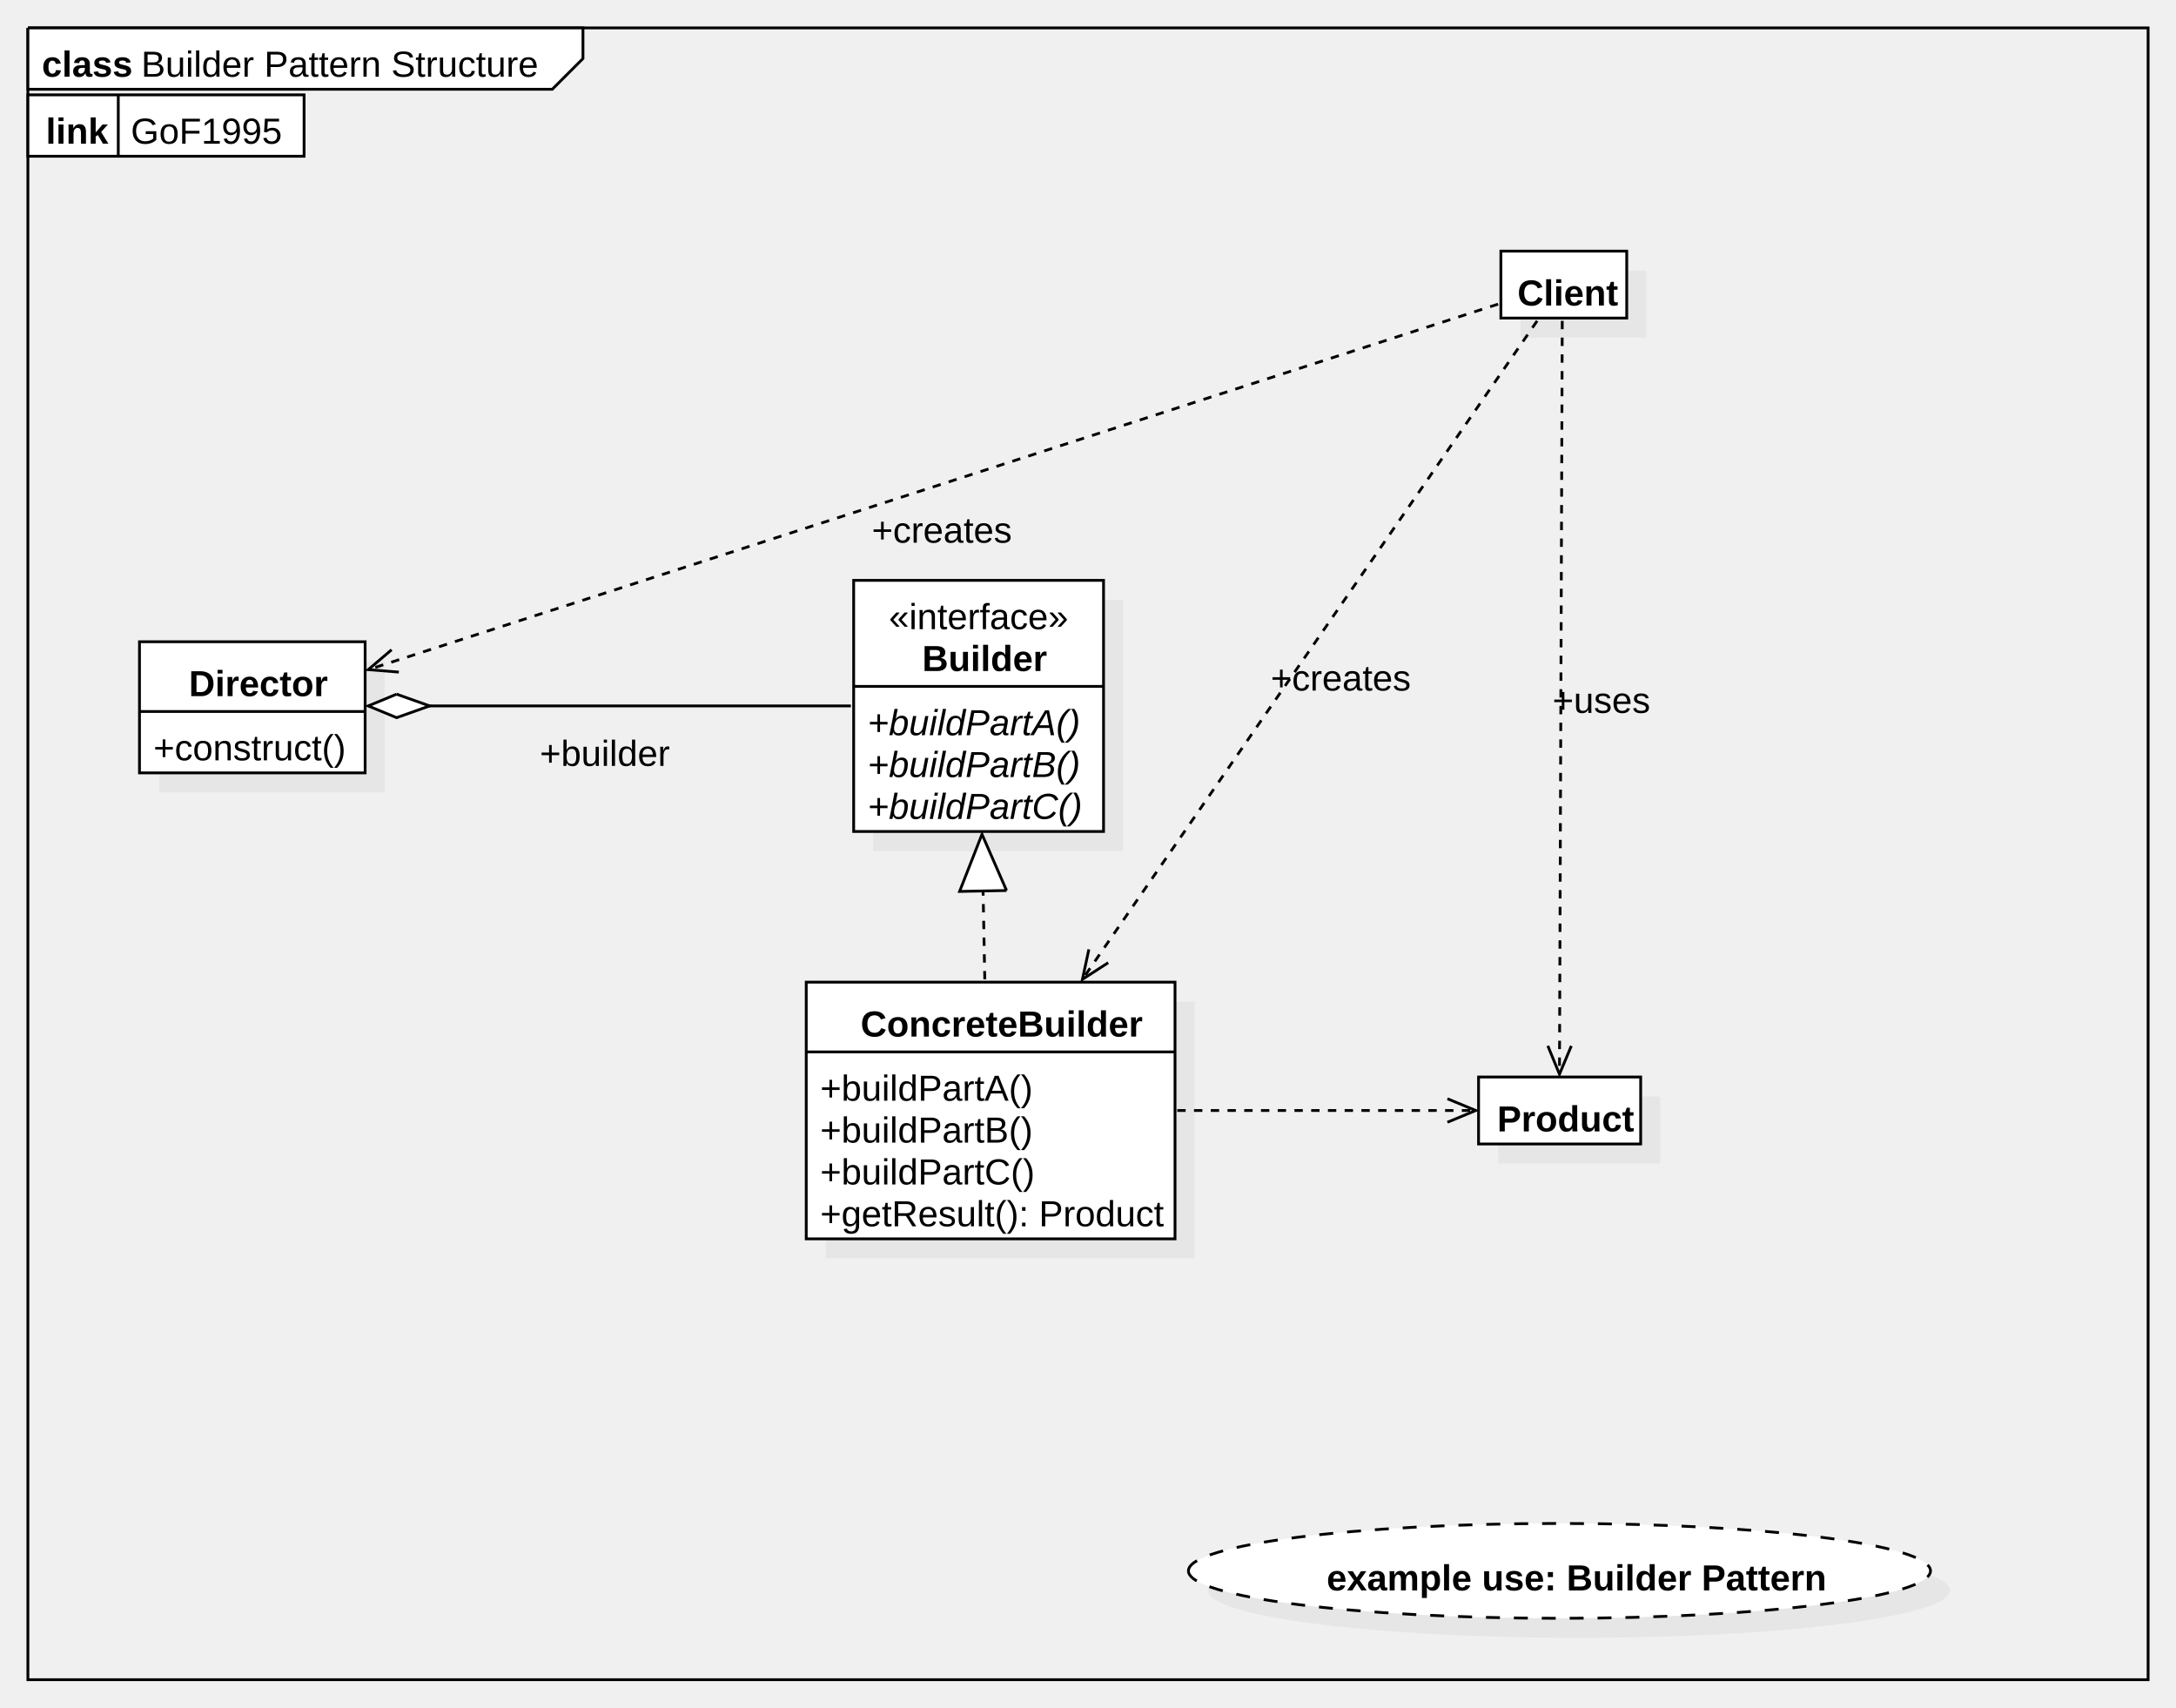
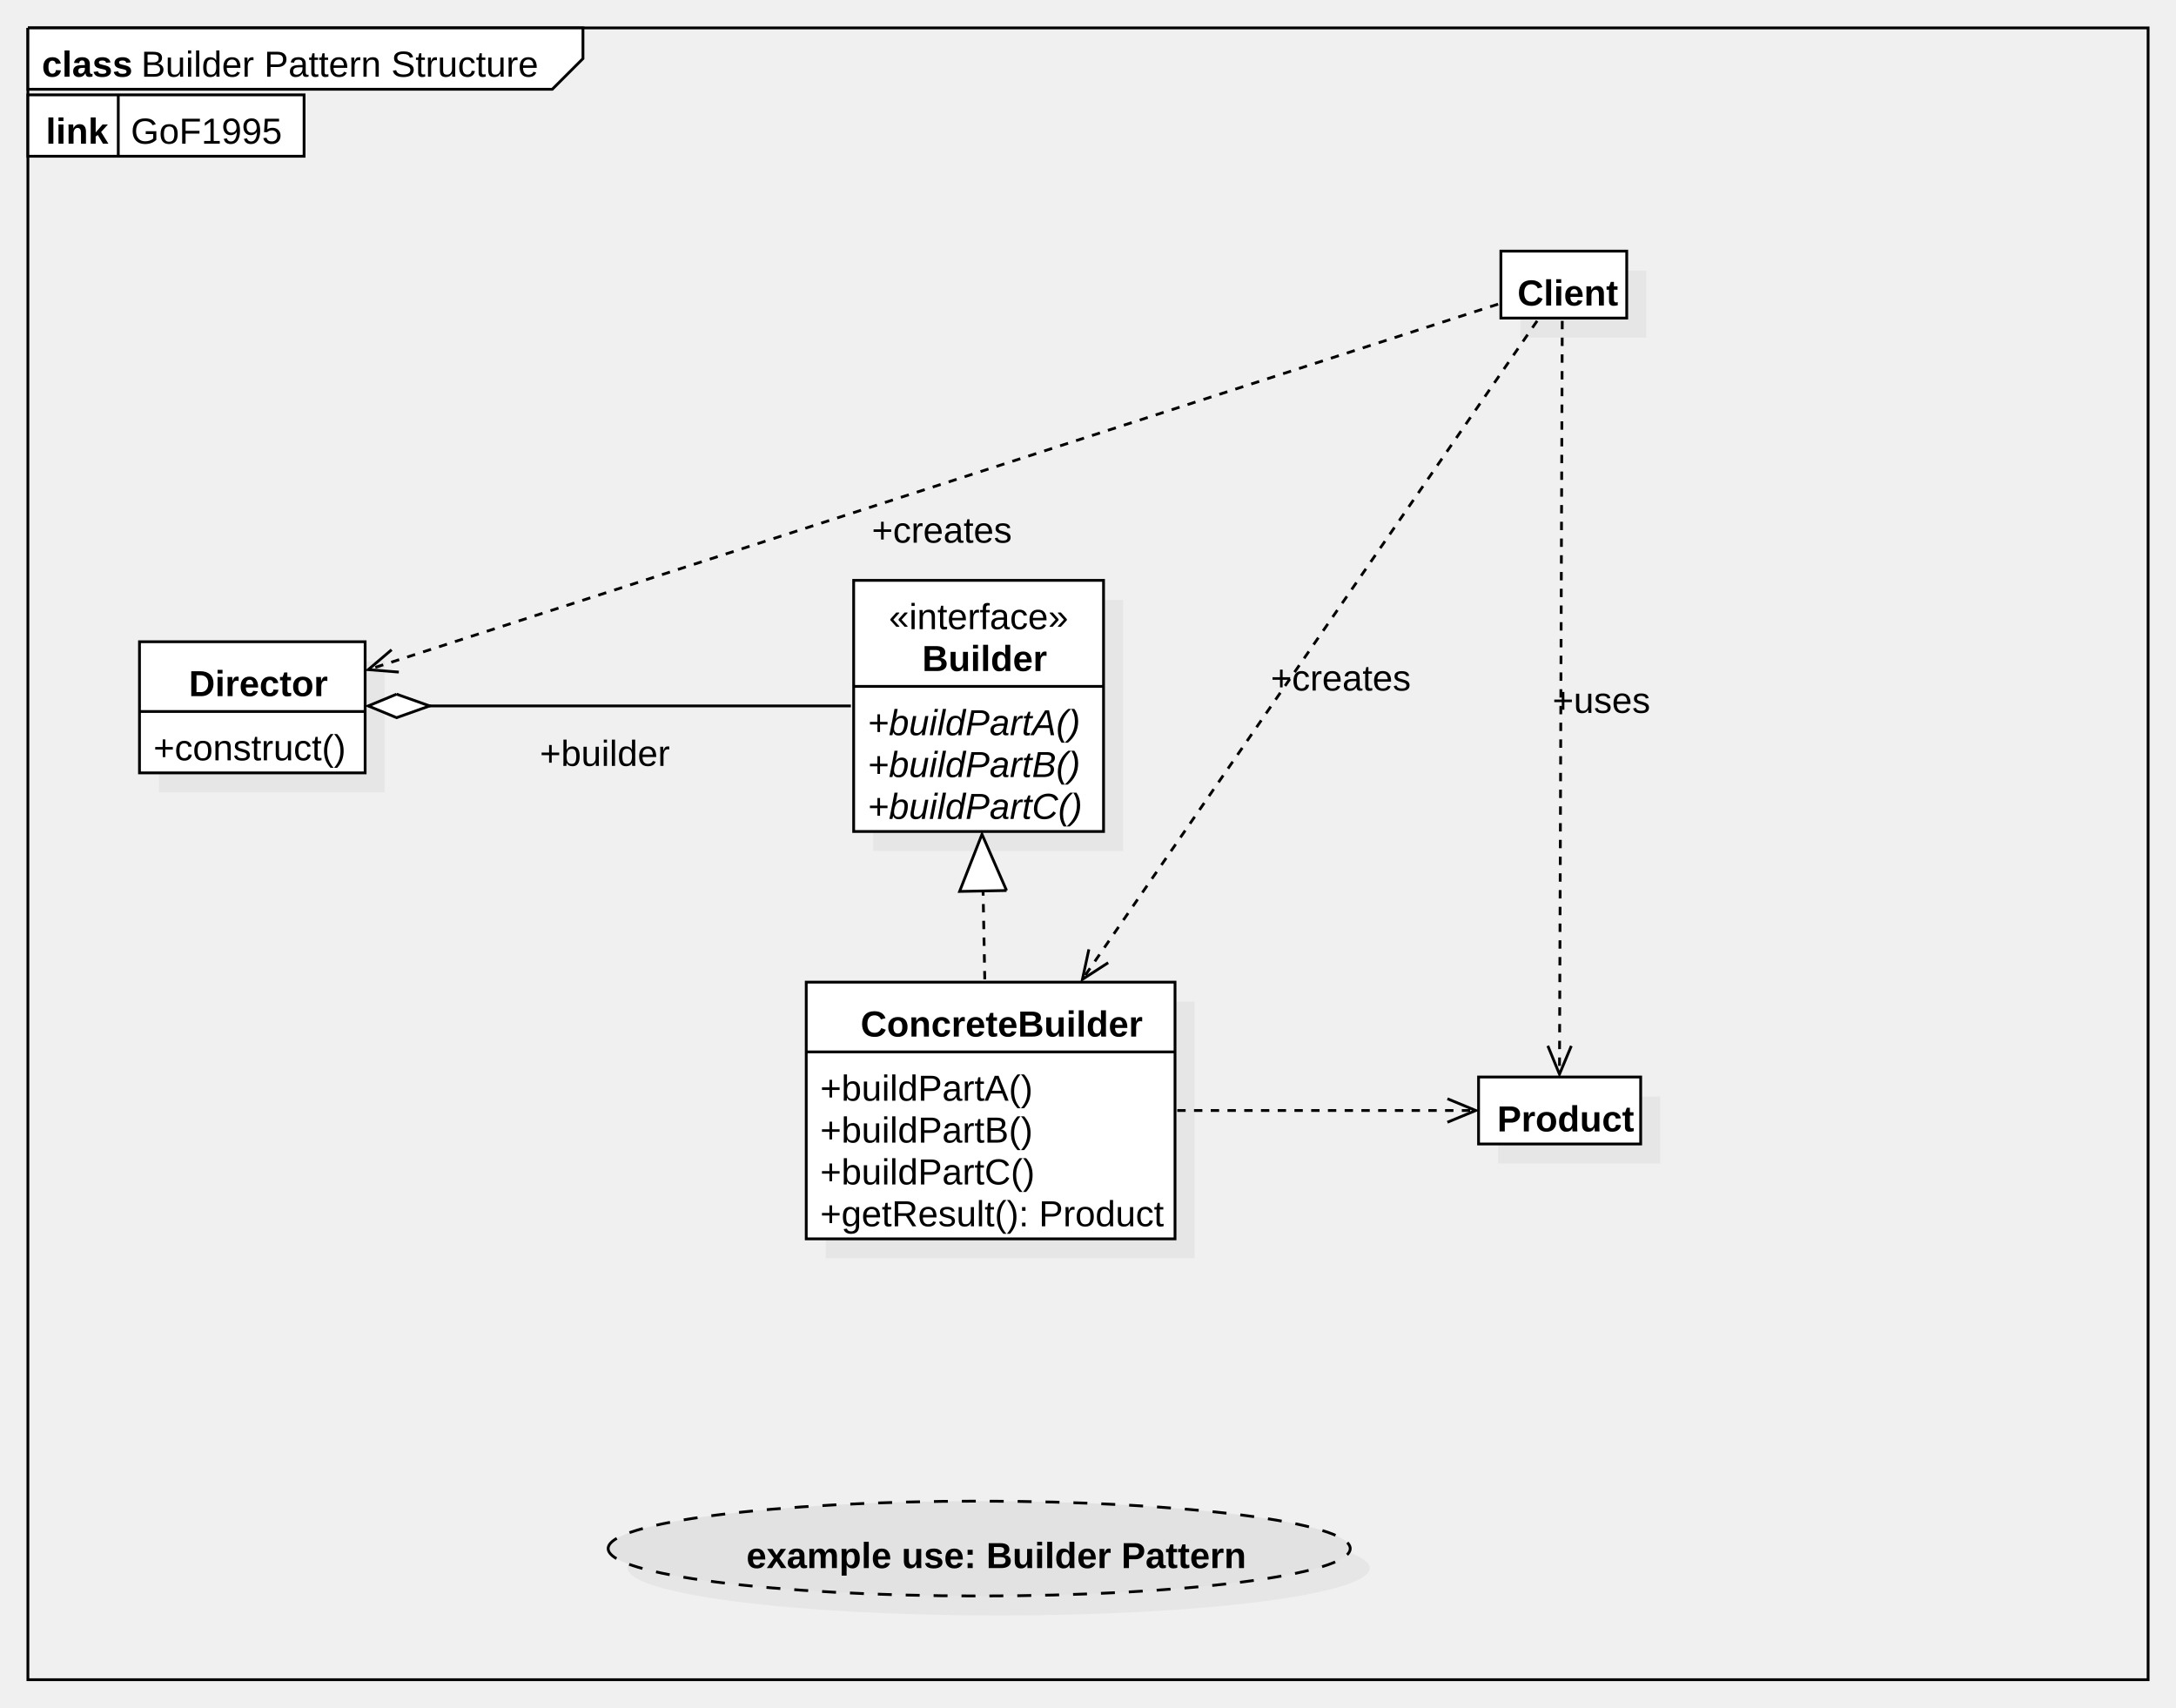
<svg xmlns="http://www.w3.org/2000/svg" version="1.1" width="780" height="612">
  <defs />
  <g>
    <g transform="translate(2,2) scale(1,1)">
      <path fill="none" stroke="#000000" d="M 8 8 L 768 8 L 768 600 L 8 600 L 8 8" stroke-miterlimit="10" />
    </g>
    <g transform="translate(2,2) scale(1,1)">
      <path fill="#ffffff" stroke="none" d="M 8 8 L 8 30 L 195.964 30 L 206.964 19 L 206.964 8 L 8 8" />
    </g>
    <g transform="translate(2,2) scale(1,1)">
      <path fill="none" stroke="#000000" d="M 8 8 L 8 30 L 195.964 30 L 206.964 19 L 206.964 8 L 8 8 L 8 8" stroke-miterlimit="10" />
    </g>
    <g transform="translate(2,2) scale(1,1)">
      <g>
        <path fill="none" stroke="none" />
        <text fill="#000000" stroke="none" font-family="Arial" font-size="13px" font-style="normal" font-weight="normal" text-decoration="none" x="48.618" y="25.5">Builder Pattern Structure</text>
      </g>
    </g>
    <g transform="translate(2,2) scale(1,1)">
      <g>
        <path fill="none" stroke="none" />
        <text fill="#000000" stroke="none" font-family="Arial" font-size="13px" font-style="normal" font-weight="bold" text-decoration="none" x="13" y="25.5">class</text>
      </g>
    </g>
    <g transform="translate(2,2) scale(1,1)">
      <rect fill="#C0C0C0" stroke="none" x="535" y="391" width="58.112" height="24" opacity="0.2" />
    </g>
    <g transform="translate(2,2) scale(1,1)">
      <rect fill="#ffffff" stroke="none" x="528" y="384" width="58.112" height="24" />
    </g>
    <g transform="translate(2,2) scale(1,1)">
      <path fill="none" stroke="#000000" d="M 528 384 L 586.112 384 L 586.112 408 L 528 408 L 528 384 Z Z" stroke-miterlimit="10" />
    </g>
    <g transform="translate(2,2) scale(1,1)">
      <g>
        <path fill="none" stroke="none" />
        <text fill="#000000" stroke="none" font-family="Arial" font-size="13px" font-style="normal" font-weight="bold" text-decoration="none" x="534.655" y="403.5">Product</text>
      </g>
    </g>
    <g transform="translate(2,2) scale(1,1)">
      <rect fill="#C0C0C0" stroke="none" x="55" y="235" width="80.881" height="47" opacity="0.2" />
    </g>
    <g transform="translate(2,2) scale(1,1)">
      <rect fill="#ffffff" stroke="none" x="48" y="228" width="80.881" height="47" />
    </g>
    <g transform="translate(2,2) scale(1,1)">
      <path fill="none" stroke="#000000" d="M 48 228 L 128.881 228 L 128.881 275 L 48 275 L 48 228 Z Z" stroke-miterlimit="10" />
    </g>
    <g transform="translate(2,2) scale(1,1)">
      <path fill="none" stroke="#000000" d="M 48 253 L 128.881 253" stroke-miterlimit="10" />
    </g>
    <g transform="translate(2,2) scale(1,1)">
      <g>
        <path fill="none" stroke="none" />
        <text fill="#000000" stroke="none" font-family="Arial" font-size="13px" font-style="normal" font-weight="bold" text-decoration="none" x="65.687" y="247.5">Director</text>
      </g>
    </g>
    <g transform="translate(2,2) scale(1,1)">
      <g>
        <path fill="none" stroke="none" />
        <text fill="#000000" stroke="none" font-family="Arial" font-size="13px" font-style="normal" font-weight="normal" text-decoration="none" x="53" y="270.5">+construct()</text>
      </g>
    </g>
    <g transform="translate(2,2) scale(1,1)">
      <rect fill="#C0C0C0" stroke="none" x="294" y="357" width="132.195" height="92" opacity="0.2" />
    </g>
    <g transform="translate(2,2) scale(1,1)">
      <rect fill="#ffffff" stroke="none" x="287" y="350" width="132.195" height="92" />
    </g>
    <g transform="translate(2,2) scale(1,1)">
      <path fill="none" stroke="#000000" d="M 287 350 L 419.195 350 L 419.195 442 L 287 442 L 287 350 Z Z" stroke-miterlimit="10" />
    </g>
    <g transform="translate(2,2) scale(1,1)">
      <path fill="none" stroke="#000000" d="M 287 375 L 419.195 375" stroke-miterlimit="10" />
    </g>
    <g transform="translate(2,2) scale(1,1)">
      <g>
        <path fill="none" stroke="none" />
        <text fill="#000000" stroke="none" font-family="Arial" font-size="13px" font-style="normal" font-weight="bold" text-decoration="none" x="306.49" y="369.5">ConcreteBuilder</text>
      </g>
    </g>
    <g transform="translate(2,2) scale(1,1)">
      <g>
        <path fill="none" stroke="none" />
        <text fill="#000000" stroke="none" font-family="Arial" font-size="13px" font-style="normal" font-weight="normal" text-decoration="none" x="292" y="392.5">+buildPartA()</text>
      </g>
    </g>
    <g transform="translate(2,2) scale(1,1)">
      <g>
        <path fill="none" stroke="none" />
        <text fill="#000000" stroke="none" font-family="Arial" font-size="13px" font-style="normal" font-weight="normal" text-decoration="none" x="292" y="407.5">+buildPartB()</text>
      </g>
    </g>
    <g transform="translate(2,2) scale(1,1)">
      <g>
        <path fill="none" stroke="none" />
        <text fill="#000000" stroke="none" font-family="Arial" font-size="13px" font-style="normal" font-weight="normal" text-decoration="none" x="292" y="422.5">+buildPartC()</text>
      </g>
    </g>
    <g transform="translate(2,2) scale(1,1)">
      <g>
        <path fill="none" stroke="none" />
        <text fill="#000000" stroke="none" font-family="Arial" font-size="13px" font-style="normal" font-weight="normal" text-decoration="none" x="292" y="437.5">+getResult(): Product</text>
      </g>
    </g>
    <g transform="translate(2,2) scale(1,1)">
      <path fill="none" stroke="#000000" d="M 420 396 L 527 396" stroke-miterlimit="10" stroke-dasharray="3" />
    </g>
    <g transform="translate(2,2) scale(1,1)">
      <path fill="none" stroke="#000000" d="M 516.837 400.21 L 527 396 L 516.837 391.79" stroke-miterlimit="10" />
    </g>
    <g transform="translate(2,2) scale(1,1)">
      <rect fill="#C0C0C0" stroke="none" x="311" y="213" width="89.571" height="90" opacity="0.2" />
    </g>
    <g transform="translate(2,2) scale(1,1)">
      <rect fill="#ffffff" stroke="none" x="304" y="206" width="89.571" height="90" />
    </g>
    <g transform="translate(2,2) scale(1,1)">
      <path fill="none" stroke="#000000" d="M 304 206 L 393.571 206 L 393.571 296 L 304 296 L 304 206 Z Z" stroke-miterlimit="10" />
    </g>
    <g transform="translate(2,2) scale(1,1)">
      <path fill="none" stroke="#000000" d="M 304 244 L 393.571 244" stroke-miterlimit="10" />
    </g>
    <g transform="translate(2,2) scale(1,1)">
      <g>
        <path fill="none" stroke="none" />
        <text fill="#000000" stroke="none" font-family="Arial" font-size="13px" font-style="normal" font-weight="normal" text-decoration="none" x="316.625" y="223.5">«interface»</text>
      </g>
    </g>
    <g transform="translate(2,2) scale(1,1)">
      <g>
        <path fill="none" stroke="none" />
        <text fill="#000000" stroke="none" font-family="Arial" font-size="13px" font-style="normal" font-weight="bold" text-decoration="none" x="328.552" y="238.5">Builder</text>
      </g>
    </g>
    <g transform="translate(2,2) scale(1,1)">
      <g>
        <path fill="none" stroke="none" />
        <text fill="#000000" stroke="none" font-family="Arial" font-size="13px" font-style="italic" font-weight="normal" text-decoration="none" x="309" y="261.5">+buildPartA()</text>
      </g>
    </g>
    <g transform="translate(2,2) scale(1,1)">
      <g>
        <path fill="none" stroke="none" />
        <text fill="#000000" stroke="none" font-family="Arial" font-size="13px" font-style="italic" font-weight="normal" text-decoration="none" x="309" y="276.5">+buildPartB()</text>
      </g>
    </g>
    <g transform="translate(2,2) scale(1,1)">
      <g>
        <path fill="none" stroke="none" />
        <text fill="#000000" stroke="none" font-family="Arial" font-size="13px" font-style="italic" font-weight="normal" text-decoration="none" x="309" y="291.5">+buildPartC()</text>
      </g>
    </g>
    <g transform="translate(2,2) scale(1,1)">
      <path fill="none" stroke="#000000" d="M 351 349 L 350 297" stroke-miterlimit="10" stroke-dasharray="3" />
    </g>
    <g transform="translate(2,2) scale(1,1)">
      <path fill="#FFFFFF" stroke="none" d="M 358.808 317.16 L 350 297 L 341.973 317.483" />
    </g>
    <g transform="translate(2,2) scale(1,1)">
      <path fill="none" stroke="#000000" d="M 358.808 317.16 L 350 297 L 341.973 317.483 L 358.808 317.16" stroke-miterlimit="10" />
    </g>
    <g transform="translate(2,2) scale(1,1)">
      <path fill="none" stroke="#000000" d="M 303 251 L 130 251" stroke-miterlimit="10" />
    </g>
    <g transform="translate(2,2) scale(1,1)">
      <path fill="#FFFFFF" stroke="none" d="M 140.163 246.79 L 130 251 L 140.163 255.21 L 152 251" />
    </g>
    <g transform="translate(2,2) scale(1,1)">
      <path fill="none" stroke="#000000" d="M 140.163 246.79 L 130 251 L 140.163 255.21 L 152 251 L 140.163 246.79" stroke-miterlimit="10" />
    </g>
    <g transform="translate(2,2) scale(1,1)">
      <g>
        <path fill="none" stroke="none" />
        <text fill="#000000" stroke="none" font-family="Arial" font-size="13px" font-style="normal" font-weight="normal" text-decoration="none" x="191.5" y="272.5">+builder</text>
      </g>
    </g>
    <g transform="translate(2,2) scale(1,1)">
      <rect fill="#ffffff" stroke="none" x="8" y="32" width="99" height="22" />
    </g>
    <g transform="translate(2,2) scale(1,1)">
      <path fill="none" stroke="#000000" d="M 8 32 L 107 32 L 107 54 L 8 54 L 8 32 Z Z" stroke-miterlimit="10" />
    </g>
    <g transform="translate(2,2) scale(1,1)">
      <path fill="none" stroke="#000000" d="M 40.395 32 L 40.395 54" stroke-miterlimit="10" />
    </g>
    <g transform="translate(2,2) scale(1,1)">
      <g>
        <path fill="none" stroke="none" />
        <text fill="#000000" stroke="none" font-family="Arial" font-size="13px" font-style="normal" font-weight="normal" text-decoration="none" x="44.895" y="49.5">GoF1995</text>
      </g>
    </g>
    <g transform="translate(2,2) scale(1,1)">
      <g>
        <path fill="none" stroke="none" />
        <text fill="#000000" stroke="none" font-family="Arial" font-size="13px" font-style="normal" font-weight="bold" text-decoration="none" x="14.444" y="49.5">link</text>
      </g>
    </g>
    <g transform="translate(2,2) scale(1,1)">
-       <path fill="#C0C0C0" stroke="none" d="M 431 568 C 431 558.611 490.546 551 564 551 C 637.454 551 697 558.611 697 568 C 697 577.389 637.454 585 564 585 C 490.546 585 431 577.389 431 568 Z" opacity="0.2" />
-     </g>
-     <g transform="translate(2,2) scale(1,1)">
-       <path fill="#ffffff" stroke="none" d="M 424 561 C 424 551.611 483.546 544 557 544 C 630.454 544 690 551.611 690 561 C 690 570.389 630.454 578 557 578 C 483.546 578 424 570.389 424 561 Z" />
-     </g>
-     <g transform="translate(2,2) scale(1,1)">
-       <path fill="none" stroke="#000000" d="M 424 561 C 424 551.611 483.546 544 557 544 C 630.454 544 690 551.611 690 561 C 690 570.389 630.454 578 557 578 C 483.546 578 424 570.389 424 561 Z" stroke-miterlimit="10" stroke-dasharray="5" />
-     </g>
-     <g transform="translate(2,2) scale(1,1)">
-       <g>
-         <path fill="none" stroke="none" />
-         <text fill="#000000" stroke="none" font-family="Arial" font-size="13px" font-style="normal" font-weight="bold" text-decoration="none" x="473.538" y="568">example use: Builder Pattern</text>
+       <path fill="#C0C0C0" stroke="none" d="M 223 560 C 223 550.611 282.546 543 356 543 C 429.454 543 489 550.611 489 560 C 489 569.389 429.454 577 356 577 C 282.546 577 223 569.389 223 560 Z" opacity="0.2" />
+     </g>
+     <g transform="translate(2,2) scale(1,1)">
+       <path fill="#e2e2e2" stroke="none" d="M 216 553 C 216 543.611 275.546 536 349 536 C 422.454 536 482 543.611 482 553 C 482 562.389 422.454 570 349 570 C 275.546 570 216 562.389 216 553 Z" />
+     </g>
+     <g transform="translate(2,2) scale(1,1)">
+       <path fill="none" stroke="#000000" d="M 216 553 C 216 543.611 275.546 536 349 536 C 422.454 536 482 543.611 482 553 C 482 562.389 422.454 570 349 570 C 275.546 570 216 562.389 216 553 Z" stroke-miterlimit="10" stroke-dasharray="5" />
+     </g>
+     <g transform="translate(2,2) scale(1,1)">
+       <g>
+         <path fill="none" stroke="none" />
+         <text fill="#000000" stroke="none" font-family="Arial" font-size="13px" font-style="normal" font-weight="bold" text-decoration="none" x="265.538" y="560">example use: Builder Pattern</text>
      </g>
    </g>
    <g transform="translate(2,2) scale(1,1)">
      <rect fill="#C0C0C0" stroke="none" x="543" y="95" width="45.112" height="24" opacity="0.2" />
    </g>
    <g transform="translate(2,2) scale(1,1)">
      <rect fill="#ffffff" stroke="none" x="536" y="88" width="45.112" height="24" />
    </g>
    <g transform="translate(2,2) scale(1,1)">
      <path fill="none" stroke="#000000" d="M 536 88 L 581.112 88 L 581.112 112 L 536 112 L 536 88 Z Z" stroke-miterlimit="10" />
    </g>
    <g transform="translate(2,2) scale(1,1)">
      <g>
        <path fill="none" stroke="none" />
        <text fill="#000000" stroke="none" font-family="Arial" font-size="13px" font-style="normal" font-weight="bold" text-decoration="none" x="541.938" y="107.5">Client</text>
      </g>
    </g>
    <g transform="translate(2,2) scale(1,1)">
      <path fill="none" stroke="#000000" d="M 535 107 L 130 238" stroke-miterlimit="10" stroke-dasharray="3" />
    </g>
    <g transform="translate(2,2) scale(1,1)">
      <path fill="none" stroke="#000000" d="M 138.374 230.867 L 130 238 L 140.965 238.878" stroke-miterlimit="10" />
    </g>
    <g transform="translate(2,2) scale(1,1)">
      <g>
        <path fill="none" stroke="none" />
        <text fill="#000000" stroke="none" font-family="Arial" font-size="13px" font-style="normal" font-weight="normal" text-decoration="none" x="310.5" y="192.5">+creates</text>
      </g>
    </g>
    <g transform="translate(2,2) scale(1,1)">
      <path fill="none" stroke="#000000" d="M 549 113 L 386 349" stroke-miterlimit="10" stroke-dasharray="3" />
    </g>
    <g transform="translate(2,2) scale(1,1)">
      <path fill="none" stroke="#000000" d="M 388.312 338.246 L 386 349 L 395.239 343.03" stroke-miterlimit="10" />
    </g>
    <g transform="translate(2,2) scale(1,1)">
      <g>
        <path fill="none" stroke="none" />
        <text fill="#000000" stroke="none" font-family="Arial" font-size="13px" font-style="normal" font-weight="normal" text-decoration="none" x="453.5" y="245.5">+creates</text>
      </g>
    </g>
    <g transform="translate(2,2) scale(1,1)">
      <path fill="none" stroke="#000000" d="M 558 113 L 557 383" stroke-miterlimit="10" stroke-dasharray="3" />
    </g>
    <g transform="translate(2,2) scale(1,1)">
      <path fill="none" stroke="#000000" d="M 552.828 372.822 L 557 383 L 561.247 372.853" stroke-miterlimit="10" />
    </g>
    <g transform="translate(2,2) scale(1,1)">
      <g>
        <path fill="none" stroke="none" />
        <text fill="#000000" stroke="none" font-family="Arial" font-size="13px" font-style="normal" font-weight="normal" text-decoration="none" x="554.5" y="253.5">+uses</text>
      </g>
    </g>
  </g>
</svg>
